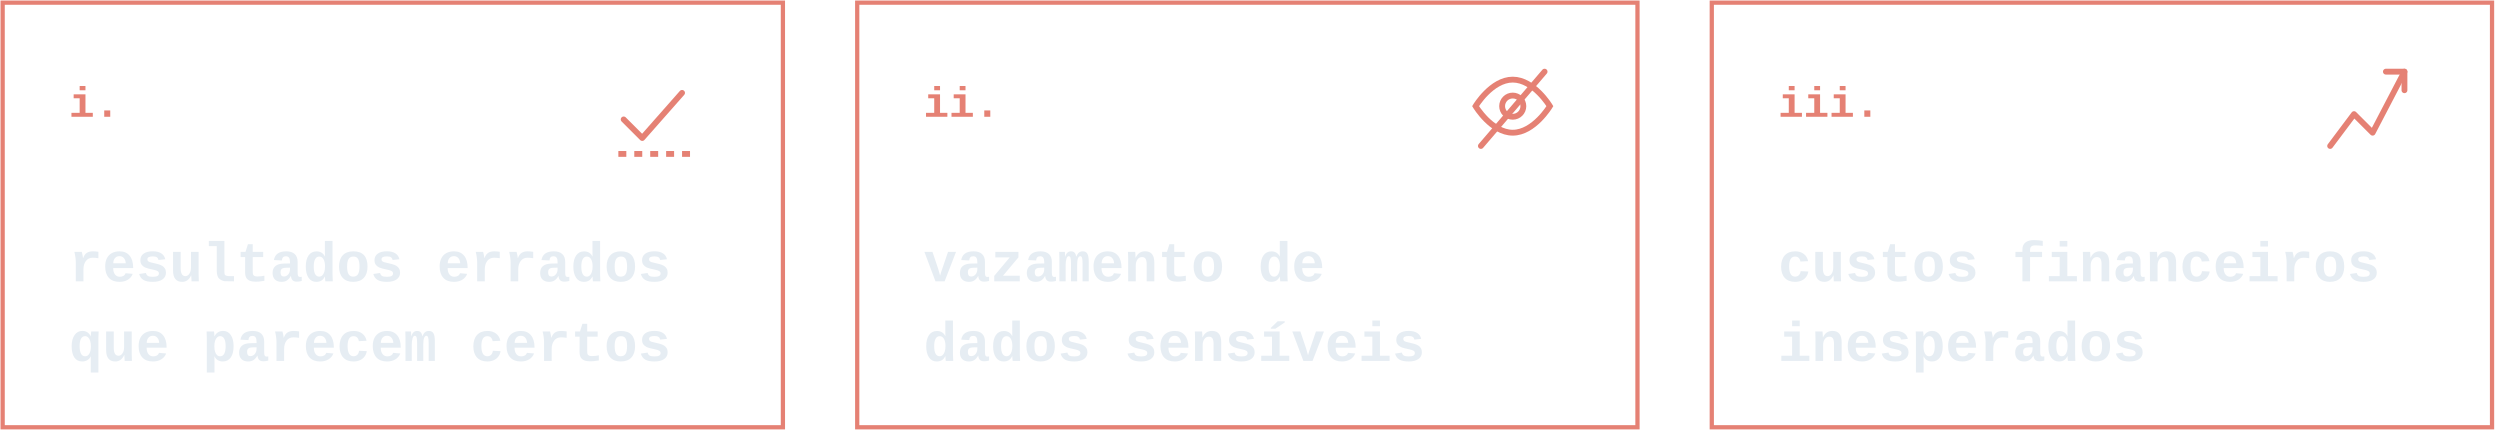
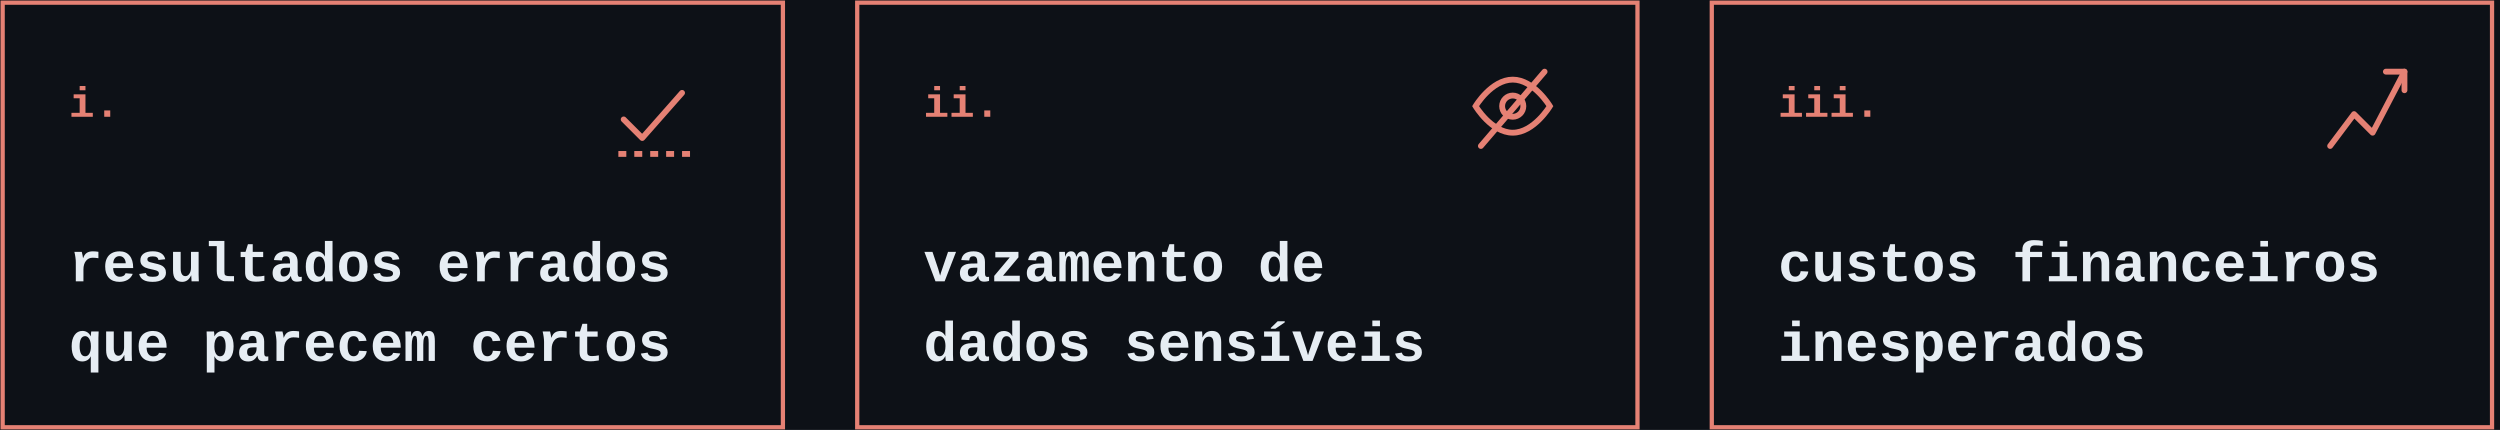
<svg xmlns="http://www.w3.org/2000/svg" viewBox="0 0 942 162" width="942" height="162" role="img" aria-label="Três riscos: resultados errados que parecem certos, vazamento de dados sensíveis, custos financeiros inesperados" font-family="&quot;SFMono-Regular&quot;,Menlo,Consolas,&quot;Liberation Mono&quot;,monospace">
+   <rect width="942" height="162" fill="#0d1117" />
  <rect x="1" y="1" width="294" height="160" fill="none" stroke="#E58174" stroke-width="1.6" />
  <text x="26" y="44" font-size="16" font-weight="600" fill="#E58174">i.</text>
  <g transform="translate(233 25)" stroke="#E58174" stroke-width="2.2" fill="none">
    <path d="M2 20l7 7 15-17" stroke-linecap="round" stroke-linejoin="round" />
    <path d="M0 33h30" stroke-dasharray="3 3" />
  </g>
  <text x="26" y="106" font-size="21" font-weight="600" fill="#e6edf3">resultados errados</text>
  <text x="26" y="136" font-size="21" font-weight="600" fill="#e6edf3">que parecem certos</text>
  <rect x="323" y="1" width="294" height="160" fill="none" stroke="#E58174" stroke-width="1.6" />
  <text x="348" y="44" font-size="16" font-weight="600" fill="#E58174">ii.</text>
  <g transform="translate(555 25)" stroke="#E58174" stroke-width="2.2" fill="none">
    <path d="M1 15s6-10 14-10 14 10 14 10-6 10-14 10S1 15 1 15z" />
    <circle cx="15" cy="15" r="4" fill="none" />
    <path d="M3 30L27 2" stroke-linecap="round" />
  </g>
  <text x="348" y="106" font-size="21" font-weight="600" fill="#e6edf3">vazamento de</text>
  <text x="348" y="136" font-size="21" font-weight="600" fill="#e6edf3">dados sensíveis</text>
  <rect x="645" y="1" width="294" height="160" fill="none" stroke="#E58174" stroke-width="1.6" />
  <text x="670" y="44" font-size="16" font-weight="600" fill="#E58174">iii.</text>
  <g transform="translate(877 25)" stroke="#E58174" stroke-width="2.2" fill="none">
    <path d="M1 30L10 18l7 7L29 2" stroke-linecap="round" stroke-linejoin="round" />
    <path d="M22 2h7v7" stroke-linecap="round" stroke-linejoin="round" />
  </g>
  <text x="670" y="106" font-size="21" font-weight="600" fill="#e6edf3">custos financeiros</text>
  <text x="670" y="136" font-size="21" font-weight="600" fill="#e6edf3">inesperados</text>
</svg>
